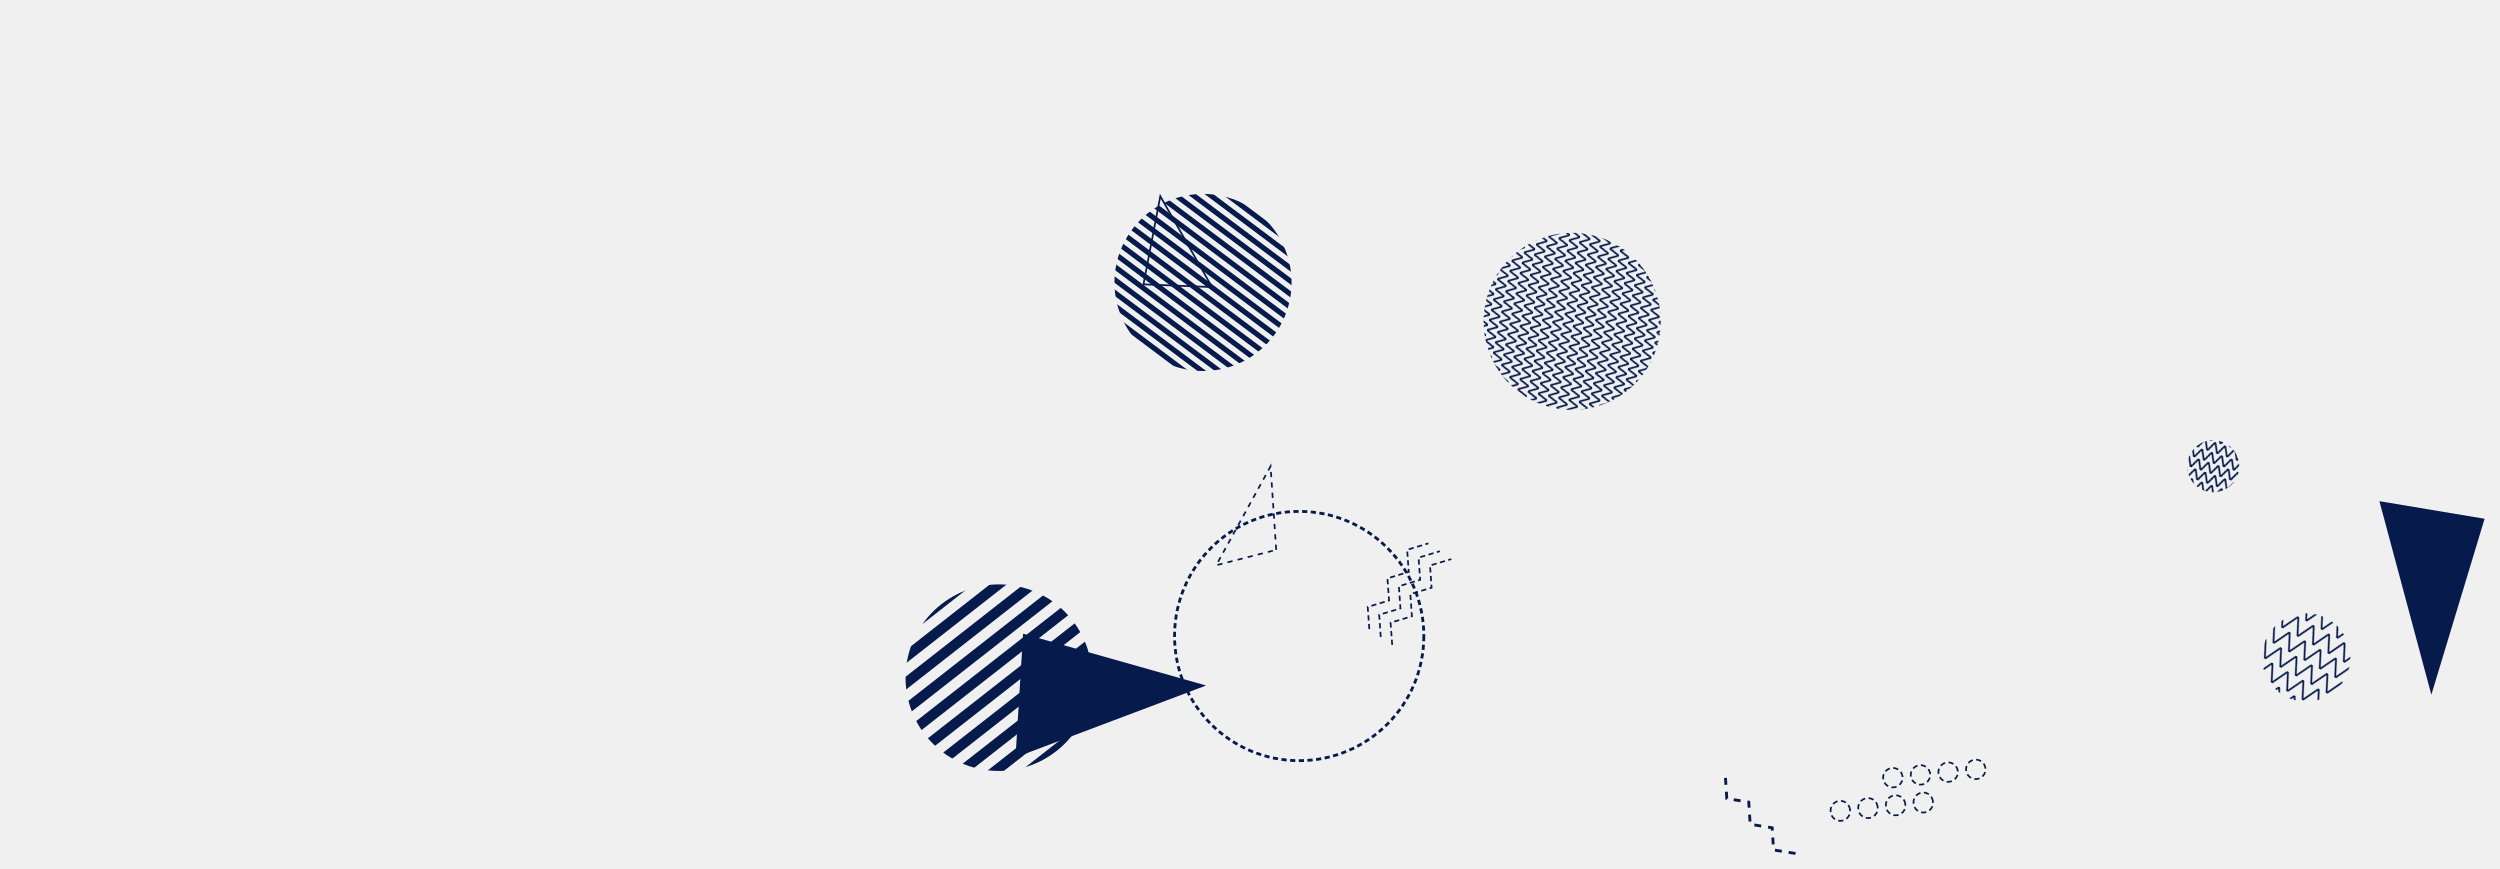
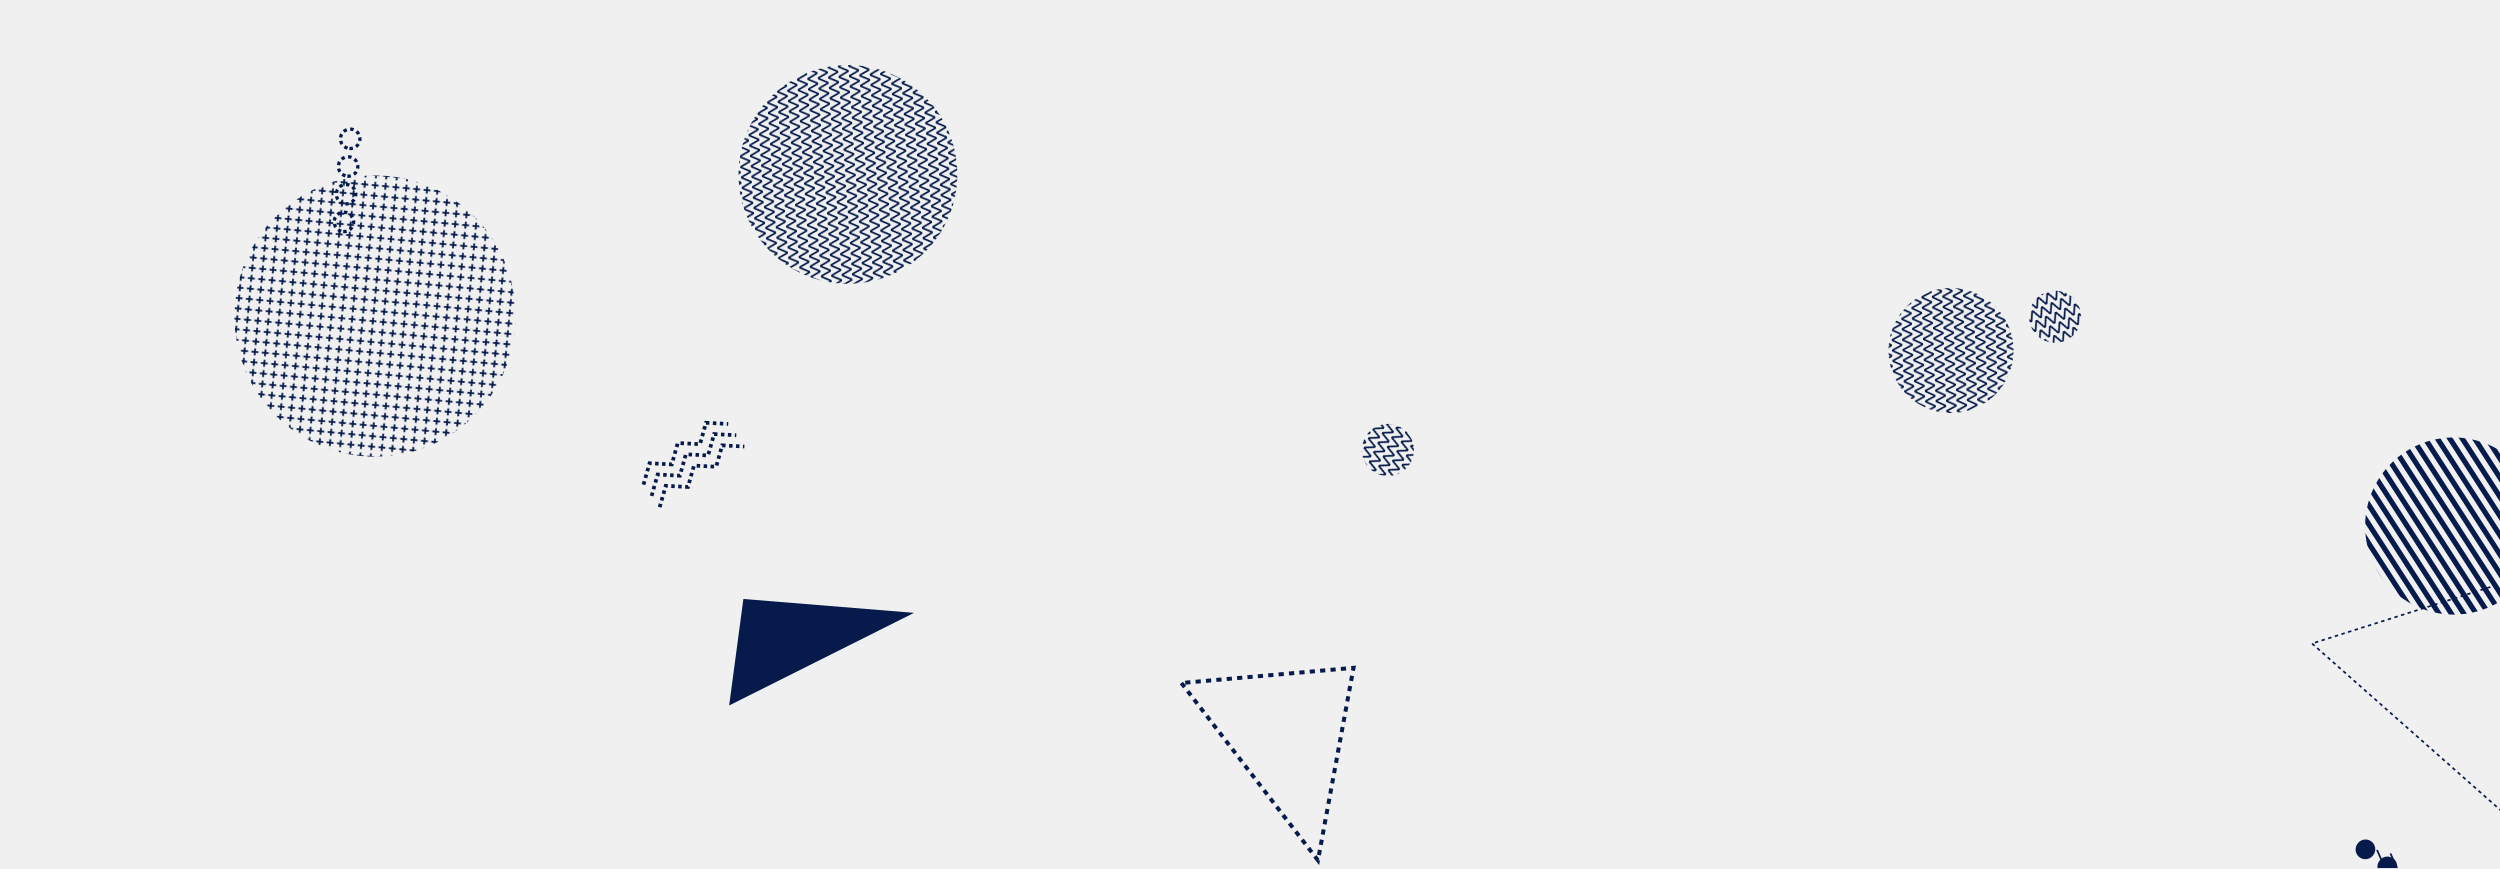
<svg xmlns="http://www.w3.org/2000/svg" version="1.1" width="1440" height="500" preserveAspectRatio="none" viewBox="0 0 1440 500">
-   <g mask="url(&quot;#SvgjsMask1088&quot;)" fill="none">
-     <path d="M788.72 362.37L787.81 349.59 800.08 345.9 799.16 333.13 811.43 329.43 810.52 316.66 822.78 312.97M795.31 366.91L794.4 354.13 806.66 350.44 805.75 337.67 818.01 333.97 817.1 321.2 829.36 317.51M801.9 371.45L800.99 358.67 813.25 354.98 812.34 342.21 824.6 338.51 823.69 325.74 835.95 322.05" stroke="rgba(6, 27, 75, 1)" stroke-width="1" stroke-dasharray="3, 2" />
-     <path d="M584.93 436.25 L694.72 394.86L589.292 365.022z" fill="rgba(6, 27, 75, 1)" />
-     <circle r="71.79" cx="748.33" cy="366.35" stroke="rgba(6, 27, 75, 1)" stroke-width="1.64" stroke-dasharray="3, 2" />
-     <path d="M1034.22 491.59L1021.57 489.58 1020.76 476.8 1008.11 474.79 1007.29 462.01 994.64 460 993.82 447.22" stroke="rgba(6, 27, 75, 1)" stroke-width="1.66" stroke-dasharray="4, 4" />
-     <path d="M698.12 165.36 L668.33 113.02L658.638 163.777z" stroke="rgba(6, 27, 75, 1)" stroke-width="1" />
-     <rect width="60" height="60" clip-path="url(&quot;#SvgjsClipPath1089&quot;)" x="1244.81" y="238.56" fill="url(#SvgjsPattern1090)" transform="rotate(198.61, 1274.81, 268.56)" />
-     <rect width="204" height="204" clip-path="url(&quot;#SvgjsClipPath1091&quot;)" x="803.57" y="83.11" fill="url(#SvgjsPattern1092)" transform="rotate(281.38, 905.57, 185.11)" />
-     <rect width="101.8" height="101.8" clip-path="url(&quot;#SvgjsClipPath1093&quot;)" x="1277.48" y="327.82" fill="url(#SvgjsPattern1094)" transform="rotate(209.15, 1328.38, 378.72)" />
-     <path d="M1370.54 288.68 L1400.46 400.18L1431.125 298.805z" fill="rgba(6, 27, 75, 1)" />
-     <rect width="214.92" height="214.92" clip-path="url(&quot;#SvgjsClipPath1095&quot;)" x="467.87" y="282.88" fill="url(#SvgjsPattern1096)" transform="rotate(141.94, 575.33, 390.34)" />
-     <path d="M1113.37 461.71a5.6 5.6 0 1 0-11.14 1.12 5.6 5.6 0 1 0 11.14-1.12zM1097.45 463.31a5.6 5.6 0 1 0-11.14 1.11 5.6 5.6 0 1 0 11.14-1.11zM1081.53 464.9a5.6 5.6 0 1 0-11.14 1.12 5.6 5.6 0 1 0 11.14-1.12zM1065.61 466.5a5.6 5.6 0 1 0-11.14 1.12 5.6 5.6 0 1 0 11.14-1.12zM1143.62 442.59a5.6 5.6 0 1 0-11.15 1.12 5.6 5.6 0 1 0 11.15-1.12zM1127.7 444.19a5.6 5.6 0 1 0-11.15 1.12 5.6 5.6 0 1 0 11.15-1.12zM1111.78 445.79a5.6 5.6 0 1 0-11.15 1.12 5.6 5.6 0 1 0 11.15-1.12zM1095.86 447.39a5.6 5.6 0 1 0-11.15 1.11 5.6 5.6 0 1 0 11.15-1.11z" stroke="rgba(6, 27, 75, 1)" stroke-width="1" stroke-dasharray="3, 2" />
-     <rect width="204" height="204" clip-path="url(&quot;#SvgjsClipPath1097&quot;)" x="590.94" y="60.7" fill="url(#SvgjsPattern1098)" transform="rotate(216.84, 692.94, 162.7)" />
-     <path d="M735.09 316.72 L731.85 268.58L700.535 325.585z" stroke="rgba(6, 27, 75, 1)" stroke-width="1" stroke-dasharray="3, 3" />
+   <g mask="url(&quot;#SvgjsMask8568&quot;)" fill="none">
+     <rect width="204" height="204" clip-path="url(&quot;#SvgjsClipPath8569&quot;)" x="1311.31" y="201" fill="url(#SvgjsPattern8570)" transform="rotate(57.14, 1413.31, 303)" />
+     <path d="M197.69 133.4a5.6 5.6 0 1 0 0.84-11.17 5.6 5.6 0 1 0-0.84 11.17zM198.89 117.45a5.6 5.6 0 1 0 0.84-11.17 5.6 5.6 0 1 0-0.84 11.17zM200.09 101.49a5.6 5.6 0 1 0 0.84-11.17 5.6 5.6 0 1 0-0.84 11.17zM201.29 85.54a5.6 5.6 0 1 0 0.84-11.17 5.6 5.6 0 1 0-0.84 11.17z" stroke="rgba(6, 27, 75, 1)" stroke-width="1.91" stroke-dasharray="2, 2" />
+     <rect width="324" height="324" clip-path="url(&quot;#SvgjsClipPath8571&quot;)" x="54" y="20.06" fill="url(#SvgjsPattern8572)" transform="rotate(95.35, 216, 182.06)" />
+     <rect width="144" height="144" clip-path="url(&quot;#SvgjsClipPath8573&quot;)" x="1051.78" y="129.9" fill="url(#SvgjsPattern8574)" transform="rotate(267.97, 1123.78, 201.9)" />
+     <path d="M370.67 279.14L374.14 266.82 386.93 267.5 390.4 255.17 403.19 255.85 406.66 243.52 419.45 244.2M375.33 285.65L378.8 273.32 391.59 274 395.06 261.67 407.85 262.35 411.32 250.02 424.1 250.7M379.99 292.15L383.46 279.82 396.25 280.5 399.72 268.17 412.51 268.85 415.98 256.53 428.76 257.21" stroke="rgba(6, 27, 75, 1)" stroke-width="2.16" stroke-dasharray="2, 2" />
+     <path d="M1376.9 491.61L1382.13 503.3 1371.87 510.97 1377.09 522.66 1366.83 530.32 1372.06 542.01 1361.8 549.68M1369.16 489.6L1374.38 501.29 1364.12 508.95 1369.35 520.64 1359.09 528.31 1364.31 540 1354.05 547.66" stroke="rgba(6, 27, 75, 1)" stroke-width="1.01" />
+     <path d="M526.48 353 L428.19 345.01L419.991 406.349z" fill="rgba(6, 27, 75, 1)" />
+     <rect width="252" height="252" clip-path="url(&quot;#SvgjsClipPath8575&quot;)" x="362.4" y="-25.54" fill="url(#SvgjsPattern8576)" transform="rotate(86.11, 488.4, 100.46)" />
+     <path d="M1331.73 370.67 L1465.46 488.91L1516.146 312.239z" stroke="rgba(6, 27, 75, 1)" stroke-width="1" stroke-dasharray="2, 2" />
+     <path d="M1358.08 485.78a5.6 5.6 0 1 0 8.82 6.9 5.6 5.6 0 1 0-8.82-6.9zM1370.68 495.64a5.6 5.6 0 1 0 8.81 6.91 5.6 5.6 0 1 0-8.81-6.91zM1383.27 505.51a5.6 5.6 0 1 0 8.82 6.9 5.6 5.6 0 1 0-8.82-6.9zM1395.87 515.37a5.6 5.6 0 1 0 8.82 6.91 5.6 5.6 0 1 0-8.82-6.91z" fill="rgba(6, 27, 75, 1)" />
+     <rect width="60" height="60" clip-path="url(&quot;#SvgjsClipPath8577&quot;)" x="769.43" y="229.18" fill="url(#SvgjsPattern8578)" transform="rotate(294.35, 799.43, 259.18)" />
+     <rect width="60" height="60" clip-path="url(&quot;#SvgjsClipPath8579&quot;)" x="1153.71" y="152.44" fill="url(#SvgjsPattern8580)" transform="rotate(336.97, 1183.71, 182.44)" />
+     <path d="M680.48 393.42 L759.15 495.55L779.632 384.668z" stroke="rgba(6, 27, 75, 1)" stroke-width="2.31" stroke-dasharray="3, 3" />
  </g>
  <defs>
-     <mask id="SvgjsMask1088">
+     <mask id="SvgjsMask8568">
      <rect width="1440" height="500" fill="#ffffff" />
    </mask>
-     <pattern x="0" y="0" width="6" height="6" patternUnits="userSpaceOnUse" id="SvgjsPattern1090">
-       <path d="M0 6L3 0L6 6" stroke="rgba(6, 27, 75, 1)" fill="none" />
-     </pattern>
-     <clipPath id="SvgjsClipPath1089">
-       <circle r="15" cx="1274.81" cy="268.56" />
-     </clipPath>
-     <pattern x="0" y="0" width="6" height="6" patternUnits="userSpaceOnUse" id="SvgjsPattern1092">
-       <path d="M0 6L3 0L6 6" stroke="rgba(6, 27, 75, 1)" fill="none" />
-     </pattern>
-     <clipPath id="SvgjsClipPath1091">
-       <circle r="51" cx="905.57" cy="185.11" />
-     </clipPath>
-     <pattern x="0" y="0" width="10.18" height="10.18" patternUnits="userSpaceOnUse" id="SvgjsPattern1094">
-       <path d="M0 10.18L5.09 0L10.18 10.18" stroke="rgba(6, 27, 75, 1)" fill="none" />
-     </pattern>
-     <clipPath id="SvgjsClipPath1093">
-       <circle r="25.45" cx="1328.38" cy="378.72" />
-     </clipPath>
-     <pattern x="0" y="0" width="214.92" height="11.94" patternUnits="userSpaceOnUse" id="SvgjsPattern1096">
-       <rect width="214.92" height="5.97" x="0" y="0" fill="rgba(6, 27, 75, 1)" />
-       <rect width="214.92" height="5.97" x="0" y="5.97" fill="rgba(0, 0, 0, 0)" />
-     </pattern>
-     <clipPath id="SvgjsClipPath1095">
-       <circle r="53.73" cx="575.33" cy="390.34" />
-     </clipPath>
-     <pattern x="0" y="0" width="204" height="6" patternUnits="userSpaceOnUse" id="SvgjsPattern1098">
+     <pattern x="0" y="0" width="204" height="6" patternUnits="userSpaceOnUse" id="SvgjsPattern8570">
      <rect width="204" height="3" x="0" y="0" fill="rgba(6, 27, 75, 1)" />
      <rect width="204" height="3" x="0" y="3" fill="rgba(0, 0, 0, 0)" />
    </pattern>
-     <clipPath id="SvgjsClipPath1097">
-       <circle r="51" cx="692.94" cy="162.7" />
+     <clipPath id="SvgjsClipPath8569">
+       <circle r="51" cx="1413.31" cy="303" />
+     </clipPath>
+     <pattern x="0" y="0" width="6" height="6" patternUnits="userSpaceOnUse" id="SvgjsPattern8572">
+       <path d="M3 1L3 5M1 3L5 3" stroke="rgba(6, 27, 75, 1)" fill="none" stroke-width="1" />
+     </pattern>
+     <clipPath id="SvgjsClipPath8571">
+       <circle r="81" cx="216" cy="182.06" />
+     </clipPath>
+     <pattern x="0" y="0" width="6" height="6" patternUnits="userSpaceOnUse" id="SvgjsPattern8574">
+       <path d="M0 6L3 0L6 6" stroke="rgba(6, 27, 75, 1)" fill="none" />
+     </pattern>
+     <clipPath id="SvgjsClipPath8573">
+       <circle r="36" cx="1123.78" cy="201.9" />
+     </clipPath>
+     <pattern x="0" y="0" width="6" height="6" patternUnits="userSpaceOnUse" id="SvgjsPattern8576">
+       <path d="M0 6L3 0L6 6" stroke="rgba(6, 27, 75, 1)" fill="none" />
+     </pattern>
+     <clipPath id="SvgjsClipPath8575">
+       <circle r="63" cx="488.4" cy="100.46" />
+     </clipPath>
+     <pattern x="0" y="0" width="6" height="6" patternUnits="userSpaceOnUse" id="SvgjsPattern8578">
+       <path d="M0 6L3 0L6 6" stroke="rgba(6, 27, 75, 1)" fill="none" />
+     </pattern>
+     <clipPath id="SvgjsClipPath8577">
+       <circle r="15" cx="799.43" cy="259.18" />
+     </clipPath>
+     <pattern x="0" y="0" width="6" height="6" patternUnits="userSpaceOnUse" id="SvgjsPattern8580">
+       <path d="M0 6L3 0L6 6" stroke="rgba(6, 27, 75, 1)" fill="none" />
+     </pattern>
+     <clipPath id="SvgjsClipPath8579">
+       <circle r="15" cx="1183.71" cy="182.44" />
    </clipPath>
  </defs>
</svg>
